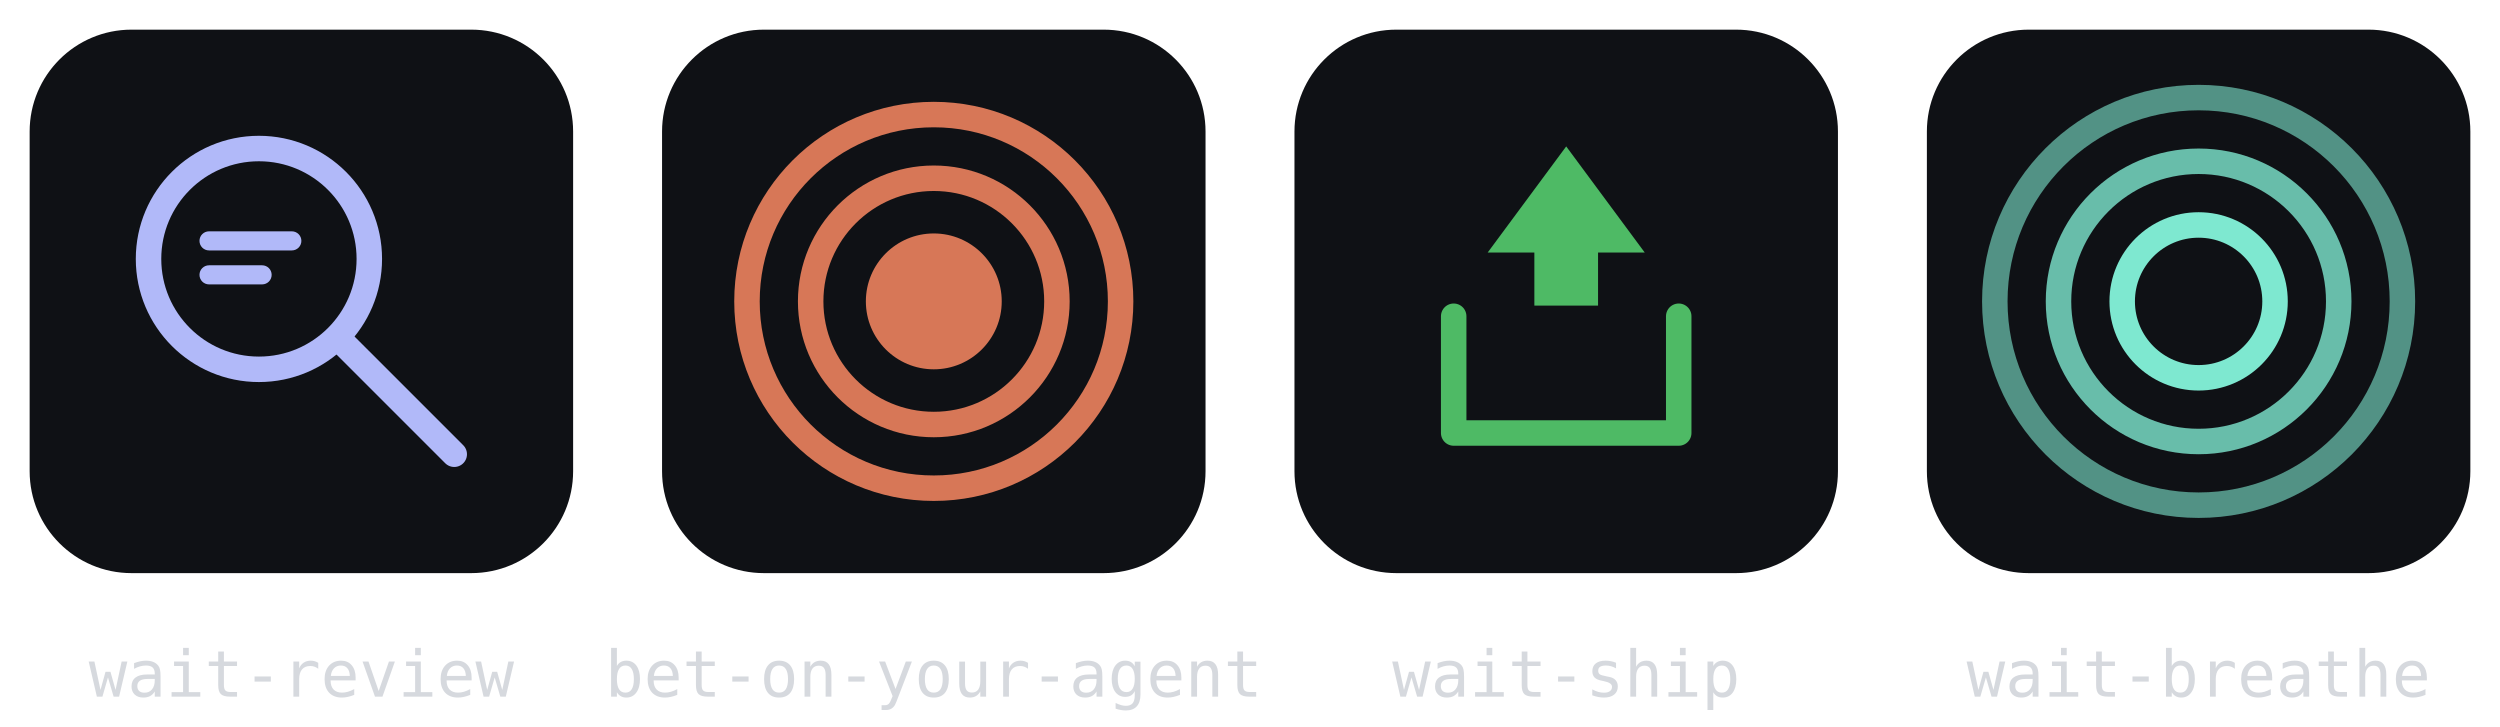
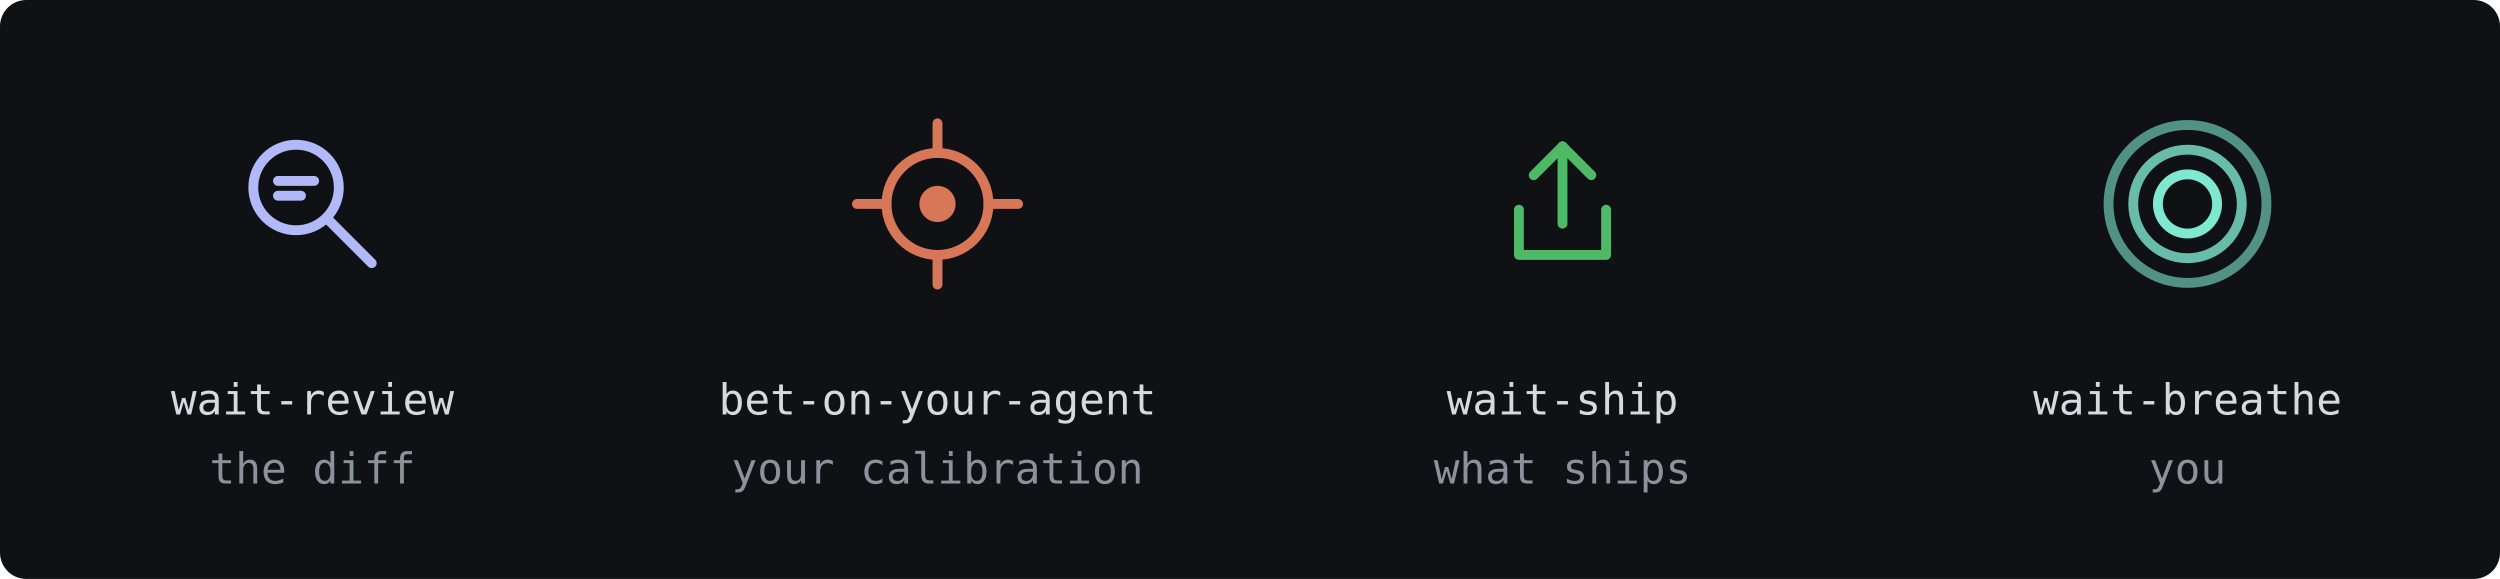
- <svg xmlns="http://www.w3.org/2000/svg" width="506" height="147" viewBox="0 0 506 147" font-family="ui-monospace,SFMono-Regular,Menlo,Consolas,monospace" font-size="13">
+ <svg xmlns="http://www.w3.org/2000/svg" width="760" height="176" viewBox="0 0 760 176" font-family="ui-monospace,SFMono-Regular,Menlo,Consolas,monospace" font-size="13">
  <defs>
-     <g id="wait-review-icon">
-       <rect width="512" height="512" rx="96" fill="#0f1115" />
+     <g id="wait-review">
      <g stroke="#b1b9f9" stroke-width="24" stroke-linecap="round" fill="none">
        <circle cx="216" cy="216" r="104" />
        <line x1="294" y1="294" x2="400" y2="400" />
-       </g>
-       <g fill="#b1b9f9">
-         <rect x="160" y="190" width="96" height="18" rx="9" />
-         <rect x="160" y="222" width="68" height="18" rx="9" />
+         <line x1="172" y1="200" x2="260" y2="200" />
+         <line x1="172" y1="236" x2="228" y2="236" />
      </g>
    </g>
-     <g id="bet-on-your-agent-icon">
-       <rect width="512" height="512" rx="96" fill="#0f1115" />
-       <circle cx="256" cy="256" r="176" fill="none" stroke="#d77757" stroke-width="24" />
-       <circle cx="256" cy="256" r="116" fill="none" stroke="#d77757" stroke-width="24" />
-       <circle cx="256" cy="256" r="64" fill="#d77757" />
+     <g id="bet-on-your-agent">
+       <g stroke="#d77757" stroke-width="24" stroke-linecap="round" fill="none">
+         <circle cx="256" cy="256" r="124" />
+         <line x1="256" y1="60" x2="256" y2="132" />
+         <line x1="256" y1="380" x2="256" y2="452" />
+         <line x1="60" y1="256" x2="132" y2="256" />
+         <line x1="380" y1="256" x2="452" y2="256" />
+       </g>
+       <circle cx="256" cy="256" r="44" fill="#d77757" />
    </g>
-     <g id="wait-ship-icon">
-       <rect width="512" height="512" rx="96" fill="#0f1115" />
-       <path d="M 150 270 L 150 380 L 362 380 L 362 270" stroke="#4eba65" stroke-width="24" stroke-linecap="round" stroke-linejoin="round" fill="none" />
-       <path d="M 256 110 L 330 210 L 286 210 L 286 260 L 226 260 L 226 210 L 182 210 Z" fill="#4eba65" />
+     <g id="wait-ship">
+       <g stroke="#4eba65" stroke-width="24" stroke-linecap="round" stroke-linejoin="round" fill="none">
+         <path d="M 150 270 L 150 380 L 362 380 L 362 270" />
+         <path d="M 256 304 L 256 116" />
+         <path d="M 186 186 L 256 116 L 326 186" />
+       </g>
    </g>
-     <g id="wait-breathe-icon">
-       <rect width="512" height="512" rx="96" fill="#0f1115" />
+     <g id="wait-breathe">
      <circle cx="256" cy="256" r="192" fill="none" stroke="#7ee8d0" stroke-width="24" opacity="0.6" />
      <circle cx="256" cy="256" r="132" fill="none" stroke="#7ee8d0" stroke-width="24" opacity="0.8" />
      <circle cx="256" cy="256" r="72" fill="none" stroke="#7ee8d0" stroke-width="24" opacity="1" />
    </g>
  </defs>
-   <svg x="6" y="6" width="110" height="110" viewBox="0 0 512 512">
-     <use href="#wait-review-icon" />
+   <rect width="760" height="176" rx="8" fill="#0f1115" />
+   <svg x="63" y="30" width="64" height="64" viewBox="0 0 512 512">
+     <use href="#wait-review" />
  </svg>
-   <text x="61" y="141" fill="#d6d9de" text-anchor="middle">wait-review</text>
-   <svg x="134" y="6" width="110" height="110" viewBox="0 0 512 512">
-     <use href="#bet-on-your-agent-icon" />
+   <text x="95" y="126" fill="#d6d9de" text-anchor="middle">wait-review</text>
+   <text x="95" y="147" fill="#8b929b" text-anchor="middle">the diff</text>
+   <svg x="253" y="30" width="64" height="64" viewBox="0 0 512 512">
+     <use href="#bet-on-your-agent" />
  </svg>
-   <text x="189" y="141" fill="#d6d9de" text-anchor="middle">bet-on-your-agent</text>
-   <svg x="262" y="6" width="110" height="110" viewBox="0 0 512 512">
-     <use href="#wait-ship-icon" />
+   <text x="285" y="126" fill="#d6d9de" text-anchor="middle">bet-on-your-agent</text>
+   <text x="285" y="147" fill="#8b929b" text-anchor="middle">your calibration</text>
+   <svg x="443" y="30" width="64" height="64" viewBox="0 0 512 512">
+     <use href="#wait-ship" />
  </svg>
-   <text x="317" y="141" fill="#d6d9de" text-anchor="middle">wait-ship</text>
-   <svg x="390" y="6" width="110" height="110" viewBox="0 0 512 512">
-     <use href="#wait-breathe-icon" />
+   <text x="475" y="126" fill="#d6d9de" text-anchor="middle">wait-ship</text>
+   <text x="475" y="147" fill="#8b929b" text-anchor="middle">what ships</text>
+   <svg x="633" y="30" width="64" height="64" viewBox="0 0 512 512">
+     <use href="#wait-breathe" />
  </svg>
-   <text x="445" y="141" fill="#d6d9de" text-anchor="middle">wait-breathe</text>
+   <text x="665" y="126" fill="#d6d9de" text-anchor="middle">wait-breathe</text>
+   <text x="665" y="147" fill="#8b929b" text-anchor="middle">you</text>
</svg>
